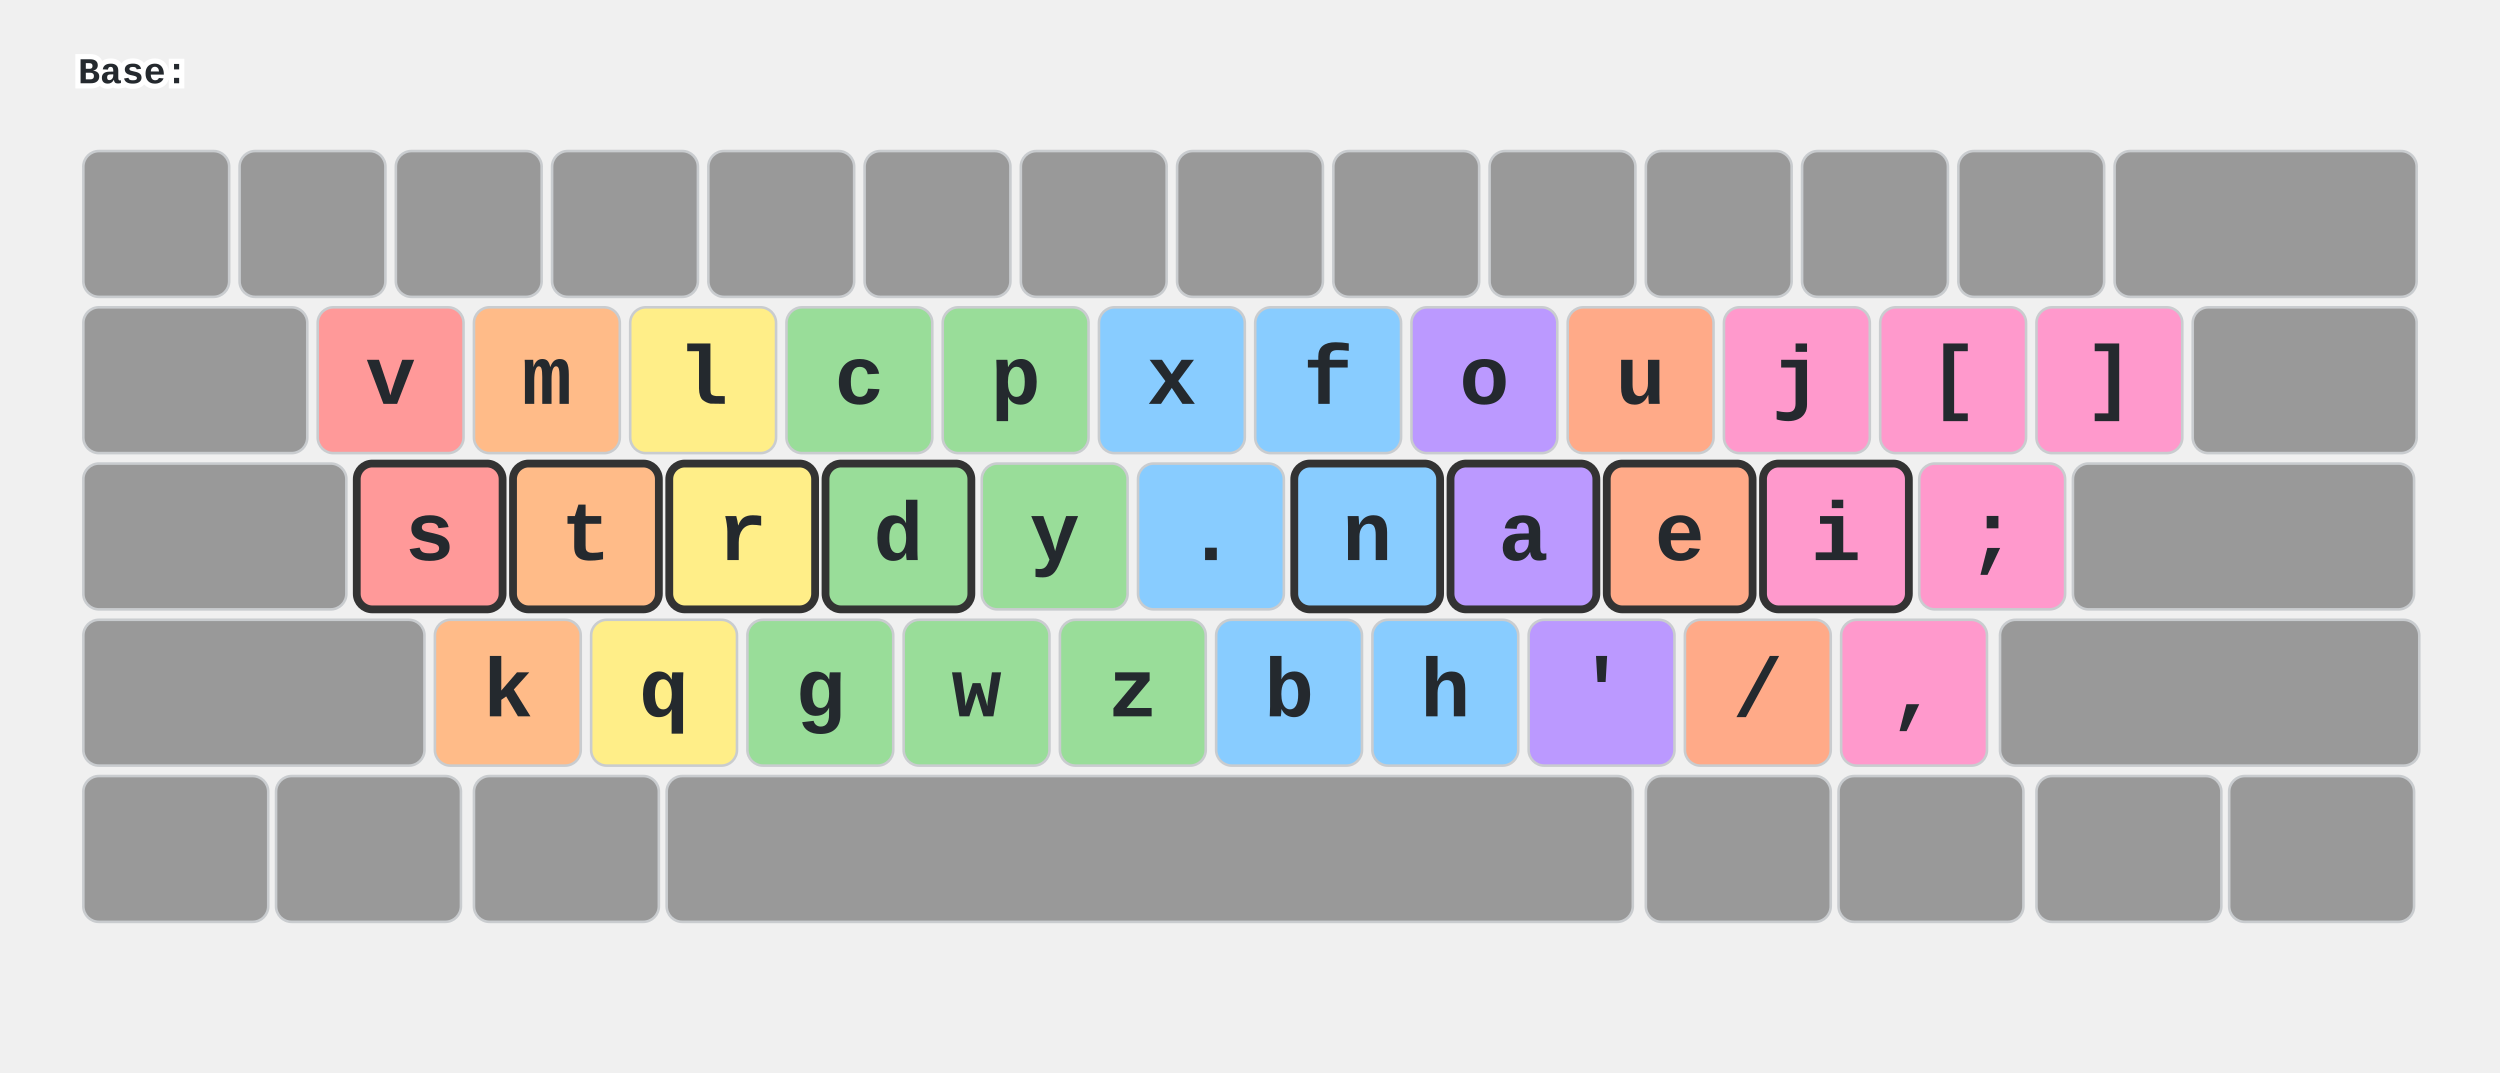
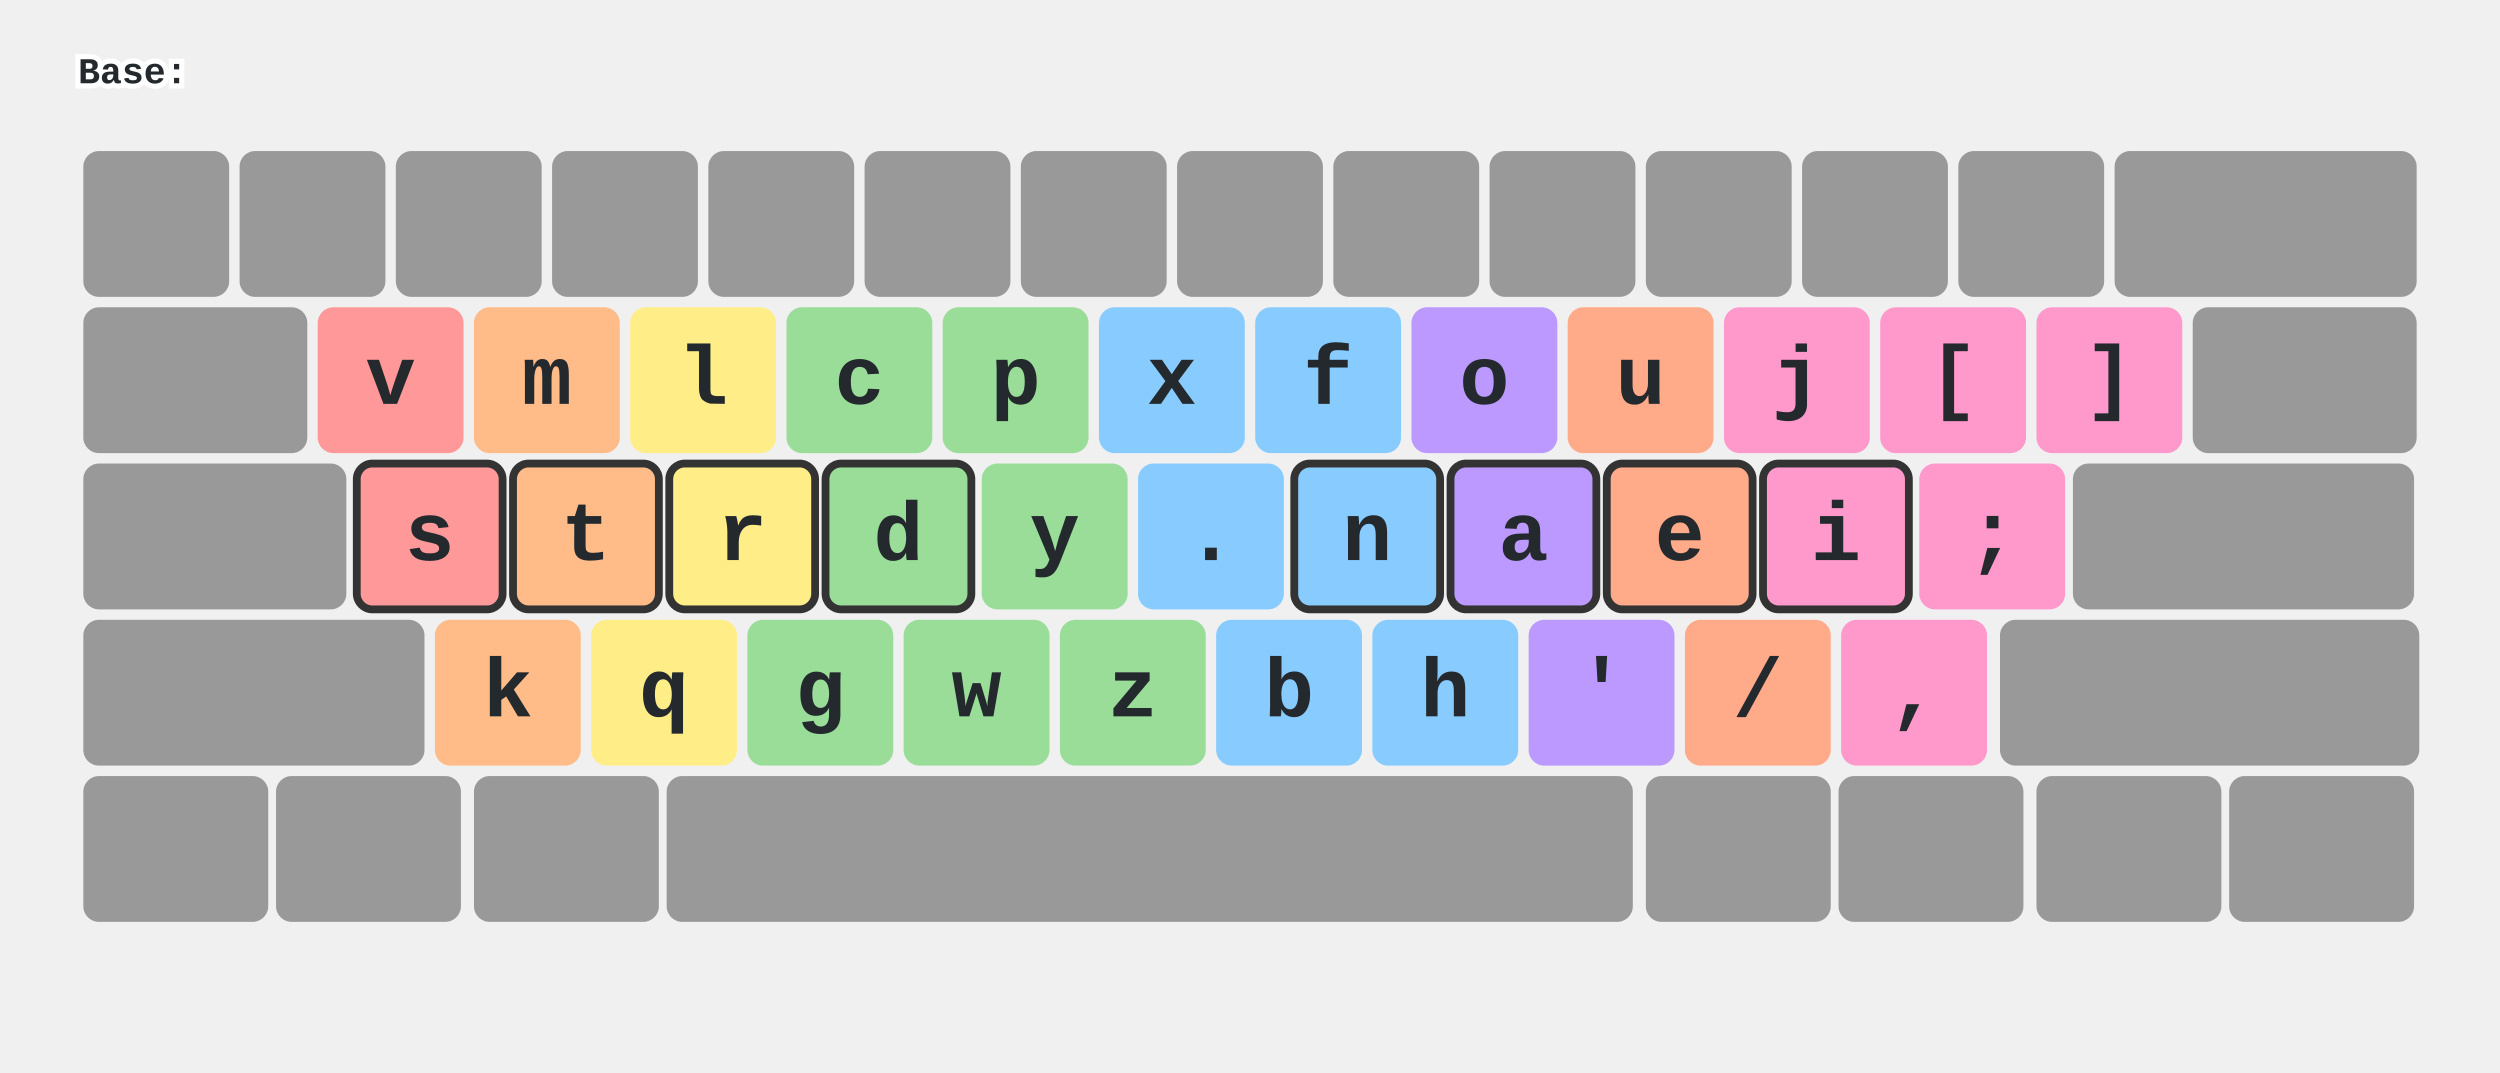
<svg xmlns="http://www.w3.org/2000/svg" width="960" height="412" viewBox="0 0 960 412" class="keymap">
  <style>/* inherit to force styles through use tags */
svg path {
    fill: inherit;
}

/* font and background color specifications */
svg.keymap {
    font-family: SFMono-Regular,Consolas,Liberation Mono,Menlo,monospace;
    font-size: 14px;
    font-kerning: normal;
    text-rendering: optimizeLegibility;
    fill: #24292e;
}

/* default key styling */
rect.key {
    fill: #f6f8fa;
}

rect.key, rect.combo {
    stroke: #c9cccf;
    stroke-width: 1;
}

/* default key side styling, only used is draw_key_sides is set */
rect.side {
    filter: brightness(90%);
}

/* color accent for combo boxes */
rect.combo, rect.combo-separate {
    fill: #cdf;
}

/* color accent for held keys */
rect.held, rect.combo.held {
    fill: #fdd;
}

/* color accent for ghost (optional) keys */
rect.ghost, rect.combo.ghost {
    stroke-dasharray: 4, 4;
    stroke-width: 2;
}

text {
    text-anchor: middle;
    dominant-baseline: middle;
}

/* styling for layer labels */
text.label {
    font-weight: bold;
    text-anchor: start;
    stroke: white;
    stroke-width: 4;
    paint-order: stroke;
}

/* styling for optional footer */
text.footer {
    text-anchor: end;
    dominant-baseline: auto;
    stroke: white;
    stroke-width: 4;
    paint-order: stroke;
}

/* styling for combo tap, and key non-tap label text */
text.combo, text.hold, text.shifted, text.left, text.right {
    font-size: 11px;
}

text.hold {
    text-anchor: middle;
    dominant-baseline: auto;
}

text.shifted {
    text-anchor: middle;
    dominant-baseline: hanging;
}

text.left {
    text-anchor: start;
}

text.right {
    text-anchor: end;
}

text.layer-activator {
    text-decoration: underline;
}

/* styling for hold/shifted label text in combo box */
text.combo.hold, text.combo.shifted, text.combo.left, text.combo.right {
    font-size: 8px;
}

/* lighter symbol for transparent keys */
text.trans {
    fill: #7b7e81;
}

/* styling for combo dendrons */
path.combo {
    stroke-width: 1;
    stroke: gray;
    fill: none;
}

/* Start Tabler Icons Cleanup */
/* cannot use height/width with glyphs */
.icon-tabler &gt; path {
    fill: inherit;
    stroke: inherit;
    stroke-width: 2;
}
/* hide tabler's default box */
.icon-tabler &gt; path[stroke="none"][fill="none"] {
    visibility: hidden;
}
/* End Tabler Icons Cleanup */


                    /* Grey out number row, modifiers, and spacebar by keypos */
                    .keypos-0 rect, .keypos-1 rect, .keypos-2 rect, .keypos-3 rect,
                    .keypos-4 rect, .keypos-5 rect, .keypos-6 rect, .keypos-7 rect,
                    .keypos-8 rect, .keypos-9 rect, .keypos-10 rect, .keypos-11 rect,
                    .keypos-12 rect, .keypos-13 rect,
                    .keypos-14 rect, .keypos-27 rect, .keypos-28 rect, .keypos-40 rect,
                    .keypos-41 rect, .keypos-52 rect,
                    .keypos-53 rect, .keypos-54 rect, .keypos-55 rect, .keypos-56 rect,
                    .keypos-57 rect, .keypos-58 rect, .keypos-59 rect, .keypos-60 rect
                    { fill: #999999 !important; }
                    /* Increase legend size */
                    .tap { font-size: 32px; font-weight: 900; }
+                     /* Remove strokes from all keys by default */
+                     rect { stroke: none !important; }
                    /* Home row key borders (ASDF JKL; positions) */
                    .keypos-29 rect, .keypos-30 rect, .keypos-31 rect, .keypos-32 rect,
                    .keypos-35 rect, .keypos-36 rect, .keypos-37 rect, .keypos-38 rect {
                        stroke: #333333 !important;
                        stroke-width: 3 !important;
                    }
                    /* Fingermap colors (per-key targeting) */
                    .keypos-15 rect { fill: #ff9999 !important; }
.keypos-16 rect { fill: #ffbb88 !important; }
.keypos-17 rect { fill: #ffee88 !important; }
.keypos-18 rect { fill: #99dd99 !important; }
.keypos-19 rect { fill: #99dd99 !important; }
.keypos-20 rect { fill: #88ccff !important; }
.keypos-21 rect { fill: #88ccff !important; }
.keypos-22 rect { fill: #bb99ff !important; }
.keypos-23 rect { fill: #ffaa88 !important; }
.keypos-24 rect { fill: #ff99cc !important; }
.keypos-25 rect { fill: #ff99cc !important; }
.keypos-26 rect { fill: #ff99cc !important; }
.keypos-29 rect { fill: #ff9999 !important; }
.keypos-30 rect { fill: #ffbb88 !important; }
.keypos-31 rect { fill: #ffee88 !important; }
.keypos-32 rect { fill: #99dd99 !important; }
.keypos-33 rect { fill: #99dd99 !important; }
.keypos-34 rect { fill: #88ccff !important; }
.keypos-35 rect { fill: #88ccff !important; }
.keypos-36 rect { fill: #bb99ff !important; }
.keypos-37 rect { fill: #ffaa88 !important; }
.keypos-38 rect { fill: #ff99cc !important; }
.keypos-39 rect { fill: #ff99cc !important; }
.keypos-42 rect { fill: #ffbb88 !important; }
.keypos-43 rect { fill: #ffee88 !important; }
.keypos-44 rect { fill: #99dd99 !important; }
.keypos-45 rect { fill: #99dd99 !important; }
.keypos-46 rect { fill: #99dd99 !important; }
.keypos-47 rect { fill: #88ccff !important; }
.keypos-48 rect { fill: #88ccff !important; }
.keypos-49 rect { fill: #bb99ff !important; }
.keypos-50 rect { fill: #ffaa88 !important; }
.keypos-51 rect { fill: #ff99cc !important; }
                </style>
  <g transform="translate(30, 0)" class="layer-Base">
    <text x="0" y="28" class="label" id="Base">Base:</text>
    <g transform="translate(0, 56)">
      <g transform="translate(30, 30)" class="key keypos-0">
        <rect rx="6" ry="6" x="-28" y="-28" width="56" height="56" class="key" />
      </g>
      <g transform="translate(90, 30)" class="key keypos-1">
        <rect rx="6" ry="6" x="-28" y="-28" width="56" height="56" class="key" />
      </g>
      <g transform="translate(150, 30)" class="key keypos-2">
        <rect rx="6" ry="6" x="-28" y="-28" width="56" height="56" class="key" />
      </g>
      <g transform="translate(210, 30)" class="key keypos-3">
        <rect rx="6" ry="6" x="-28" y="-28" width="56" height="56" class="key" />
      </g>
      <g transform="translate(270, 30)" class="key keypos-4">
        <rect rx="6" ry="6" x="-28" y="-28" width="56" height="56" class="key" />
      </g>
      <g transform="translate(330, 30)" class="key keypos-5">
        <rect rx="6" ry="6" x="-28" y="-28" width="56" height="56" class="key" />
      </g>
      <g transform="translate(390, 30)" class="key keypos-6">
        <rect rx="6" ry="6" x="-28" y="-28" width="56" height="56" class="key" />
      </g>
      <g transform="translate(450, 30)" class="key keypos-7">
        <rect rx="6" ry="6" x="-28" y="-28" width="56" height="56" class="key" />
      </g>
      <g transform="translate(510, 30)" class="key keypos-8">
        <rect rx="6" ry="6" x="-28" y="-28" width="56" height="56" class="key" />
      </g>
      <g transform="translate(570, 30)" class="key keypos-9">
        <rect rx="6" ry="6" x="-28" y="-28" width="56" height="56" class="key" />
      </g>
      <g transform="translate(630, 30)" class="key keypos-10">
        <rect rx="6" ry="6" x="-28" y="-28" width="56" height="56" class="key" />
      </g>
      <g transform="translate(690, 30)" class="key keypos-11">
        <rect rx="6" ry="6" x="-28" y="-28" width="56" height="56" class="key" />
      </g>
      <g transform="translate(750, 30)" class="key keypos-12">
        <rect rx="6" ry="6" x="-28" y="-28" width="56" height="56" class="key" />
      </g>
      <g transform="translate(840, 30)" class="key keypos-13">
        <rect rx="6" ry="6" x="-58" y="-28" width="116" height="56" class="key" />
      </g>
      <g transform="translate(45, 90)" class="key keypos-14">
        <rect rx="6" ry="6" x="-43" y="-28" width="86" height="56" class="key" />
      </g>
      <g transform="translate(120, 90)" class="key keypos-15">
        <rect rx="6" ry="6" x="-28" y="-28" width="56" height="56" class="key" />
        <text x="0" y="0" class="key tap">v</text>
      </g>
      <g transform="translate(180, 90)" class="key keypos-16">
        <rect rx="6" ry="6" x="-28" y="-28" width="56" height="56" class="key" />
        <text x="0" y="0" class="key tap">m</text>
      </g>
      <g transform="translate(240, 90)" class="key keypos-17">
        <rect rx="6" ry="6" x="-28" y="-28" width="56" height="56" class="key" />
        <text x="0" y="0" class="key tap">l</text>
      </g>
      <g transform="translate(300, 90)" class="key keypos-18">
        <rect rx="6" ry="6" x="-28" y="-28" width="56" height="56" class="key" />
        <text x="0" y="0" class="key tap">c</text>
      </g>
      <g transform="translate(360, 90)" class="key keypos-19">
        <rect rx="6" ry="6" x="-28" y="-28" width="56" height="56" class="key" />
        <text x="0" y="0" class="key tap">p</text>
      </g>
      <g transform="translate(420, 90)" class="key keypos-20">
        <rect rx="6" ry="6" x="-28" y="-28" width="56" height="56" class="key" />
        <text x="0" y="0" class="key tap">x</text>
      </g>
      <g transform="translate(480, 90)" class="key keypos-21">
        <rect rx="6" ry="6" x="-28" y="-28" width="56" height="56" class="key" />
        <text x="0" y="0" class="key tap">f</text>
      </g>
      <g transform="translate(540, 90)" class="key keypos-22">
        <rect rx="6" ry="6" x="-28" y="-28" width="56" height="56" class="key" />
        <text x="0" y="0" class="key tap">o</text>
      </g>
      <g transform="translate(600, 90)" class="key keypos-23">
        <rect rx="6" ry="6" x="-28" y="-28" width="56" height="56" class="key" />
        <text x="0" y="0" class="key tap">u</text>
      </g>
      <g transform="translate(660, 90)" class="key keypos-24">
        <rect rx="6" ry="6" x="-28" y="-28" width="56" height="56" class="key" />
        <text x="0" y="0" class="key tap">j</text>
      </g>
      <g transform="translate(720, 90)" class="key keypos-25">
        <rect rx="6" ry="6" x="-28" y="-28" width="56" height="56" class="key" />
        <text x="0" y="0" class="key tap">[</text>
      </g>
      <g transform="translate(780, 90)" class="key keypos-26">
        <rect rx="6" ry="6" x="-28" y="-28" width="56" height="56" class="key" />
        <text x="0" y="0" class="key tap">]</text>
      </g>
      <g transform="translate(855, 90)" class="key keypos-27">
        <rect rx="6" ry="6" x="-43" y="-28" width="86" height="56" class="key" />
      </g>
      <g transform="translate(52, 150)" class="key keypos-28">
        <rect rx="6" ry="6" x="-50" y="-28" width="101" height="56" class="key" />
      </g>
      <g transform="translate(135, 150)" class="key keypos-29">
        <rect rx="6" ry="6" x="-28" y="-28" width="56" height="56" class="key" />
        <text x="0" y="0" class="key tap">s</text>
      </g>
      <g transform="translate(195, 150)" class="key keypos-30">
        <rect rx="6" ry="6" x="-28" y="-28" width="56" height="56" class="key" />
        <text x="0" y="0" class="key tap">t</text>
      </g>
      <g transform="translate(255, 150)" class="key keypos-31">
        <rect rx="6" ry="6" x="-28" y="-28" width="56" height="56" class="key" />
        <text x="0" y="0" class="key tap">r</text>
      </g>
      <g transform="translate(315, 150)" class="key keypos-32">
        <rect rx="6" ry="6" x="-28" y="-28" width="56" height="56" class="key" />
        <text x="0" y="0" class="key tap">d</text>
      </g>
      <g transform="translate(375, 150)" class="key keypos-33">
        <rect rx="6" ry="6" x="-28" y="-28" width="56" height="56" class="key" />
        <text x="0" y="0" class="key tap">y</text>
      </g>
      <g transform="translate(435, 150)" class="key keypos-34">
        <rect rx="6" ry="6" x="-28" y="-28" width="56" height="56" class="key" />
        <text x="0" y="0" class="key tap">.</text>
      </g>
      <g transform="translate(495, 150)" class="key keypos-35">
        <rect rx="6" ry="6" x="-28" y="-28" width="56" height="56" class="key" />
        <text x="0" y="0" class="key tap">n</text>
      </g>
      <g transform="translate(555, 150)" class="key keypos-36">
        <rect rx="6" ry="6" x="-28" y="-28" width="56" height="56" class="key" />
        <text x="0" y="0" class="key tap">a</text>
      </g>
      <g transform="translate(615, 150)" class="key keypos-37">
        <rect rx="6" ry="6" x="-28" y="-28" width="56" height="56" class="key" />
        <text x="0" y="0" class="key tap">e</text>
      </g>
      <g transform="translate(675, 150)" class="key keypos-38">
        <rect rx="6" ry="6" x="-28" y="-28" width="56" height="56" class="key" />
        <text x="0" y="0" class="key tap">i</text>
      </g>
      <g transform="translate(735, 150)" class="key keypos-39">
        <rect rx="6" ry="6" x="-28" y="-28" width="56" height="56" class="key" />
        <text x="0" y="0" class="key tap">;</text>
      </g>
      <g transform="translate(832, 150)" class="key keypos-40">
        <rect rx="6" ry="6" x="-66" y="-28" width="131" height="56" class="key" />
      </g>
      <g transform="translate(68, 210)" class="key keypos-41">
        <rect rx="6" ry="6" x="-66" y="-28" width="131" height="56" class="key" />
      </g>
      <g transform="translate(165, 210)" class="key keypos-42">
        <rect rx="6" ry="6" x="-28" y="-28" width="56" height="56" class="key" />
        <text x="0" y="0" class="key tap">k</text>
      </g>
      <g transform="translate(225, 210)" class="key keypos-43">
        <rect rx="6" ry="6" x="-28" y="-28" width="56" height="56" class="key" />
        <text x="0" y="0" class="key tap">q</text>
      </g>
      <g transform="translate(285, 210)" class="key keypos-44">
        <rect rx="6" ry="6" x="-28" y="-28" width="56" height="56" class="key" />
        <text x="0" y="0" class="key tap">g</text>
      </g>
      <g transform="translate(345, 210)" class="key keypos-45">
        <rect rx="6" ry="6" x="-28" y="-28" width="56" height="56" class="key" />
        <text x="0" y="0" class="key tap">w</text>
      </g>
      <g transform="translate(405, 210)" class="key keypos-46">
        <rect rx="6" ry="6" x="-28" y="-28" width="56" height="56" class="key" />
        <text x="0" y="0" class="key tap">z</text>
      </g>
      <g transform="translate(465, 210)" class="key keypos-47">
        <rect rx="6" ry="6" x="-28" y="-28" width="56" height="56" class="key" />
        <text x="0" y="0" class="key tap">b</text>
      </g>
      <g transform="translate(525, 210)" class="key keypos-48">
        <rect rx="6" ry="6" x="-28" y="-28" width="56" height="56" class="key" />
        <text x="0" y="0" class="key tap">h</text>
      </g>
      <g transform="translate(585, 210)" class="key keypos-49">
        <rect rx="6" ry="6" x="-28" y="-28" width="56" height="56" class="key" />
        <text x="0" y="0" class="key tap">'</text>
      </g>
      <g transform="translate(645, 210)" class="key keypos-50">
        <rect rx="6" ry="6" x="-28" y="-28" width="56" height="56" class="key" />
        <text x="0" y="0" class="key tap">/</text>
      </g>
      <g transform="translate(705, 210)" class="key keypos-51">
        <rect rx="6" ry="6" x="-28" y="-28" width="56" height="56" class="key" />
        <text x="0" y="0" class="key tap">,</text>
      </g>
      <g transform="translate(818, 210)" class="key keypos-52">
        <rect rx="6" ry="6" x="-80" y="-28" width="161" height="56" class="key" />
      </g>
      <g transform="translate(38, 270)" class="key keypos-53">
        <rect rx="6" ry="6" x="-36" y="-28" width="71" height="56" class="key" />
      </g>
      <g transform="translate(112, 270)" class="key keypos-54">
        <rect rx="6" ry="6" x="-36" y="-28" width="71" height="56" class="key" />
      </g>
      <g transform="translate(188, 270)" class="key keypos-55">
        <rect rx="6" ry="6" x="-36" y="-28" width="71" height="56" class="key" />
      </g>
      <g transform="translate(412, 270)" class="key keypos-56">
        <rect rx="6" ry="6" x="-186" y="-28" width="371" height="56" class="key" />
      </g>
      <g transform="translate(638, 270)" class="key keypos-57">
        <rect rx="6" ry="6" x="-36" y="-28" width="71" height="56" class="key" />
      </g>
      <g transform="translate(712, 270)" class="key keypos-58">
        <rect rx="6" ry="6" x="-36" y="-28" width="71" height="56" class="key" />
      </g>
      <g transform="translate(788, 270)" class="key keypos-59">
        <rect rx="6" ry="6" x="-36" y="-28" width="71" height="56" class="key" />
      </g>
      <g transform="translate(862, 270)" class="key keypos-60">
        <rect rx="6" ry="6" x="-36" y="-28" width="71" height="56" class="key" />
      </g>
    </g>
  </g>
</svg>
